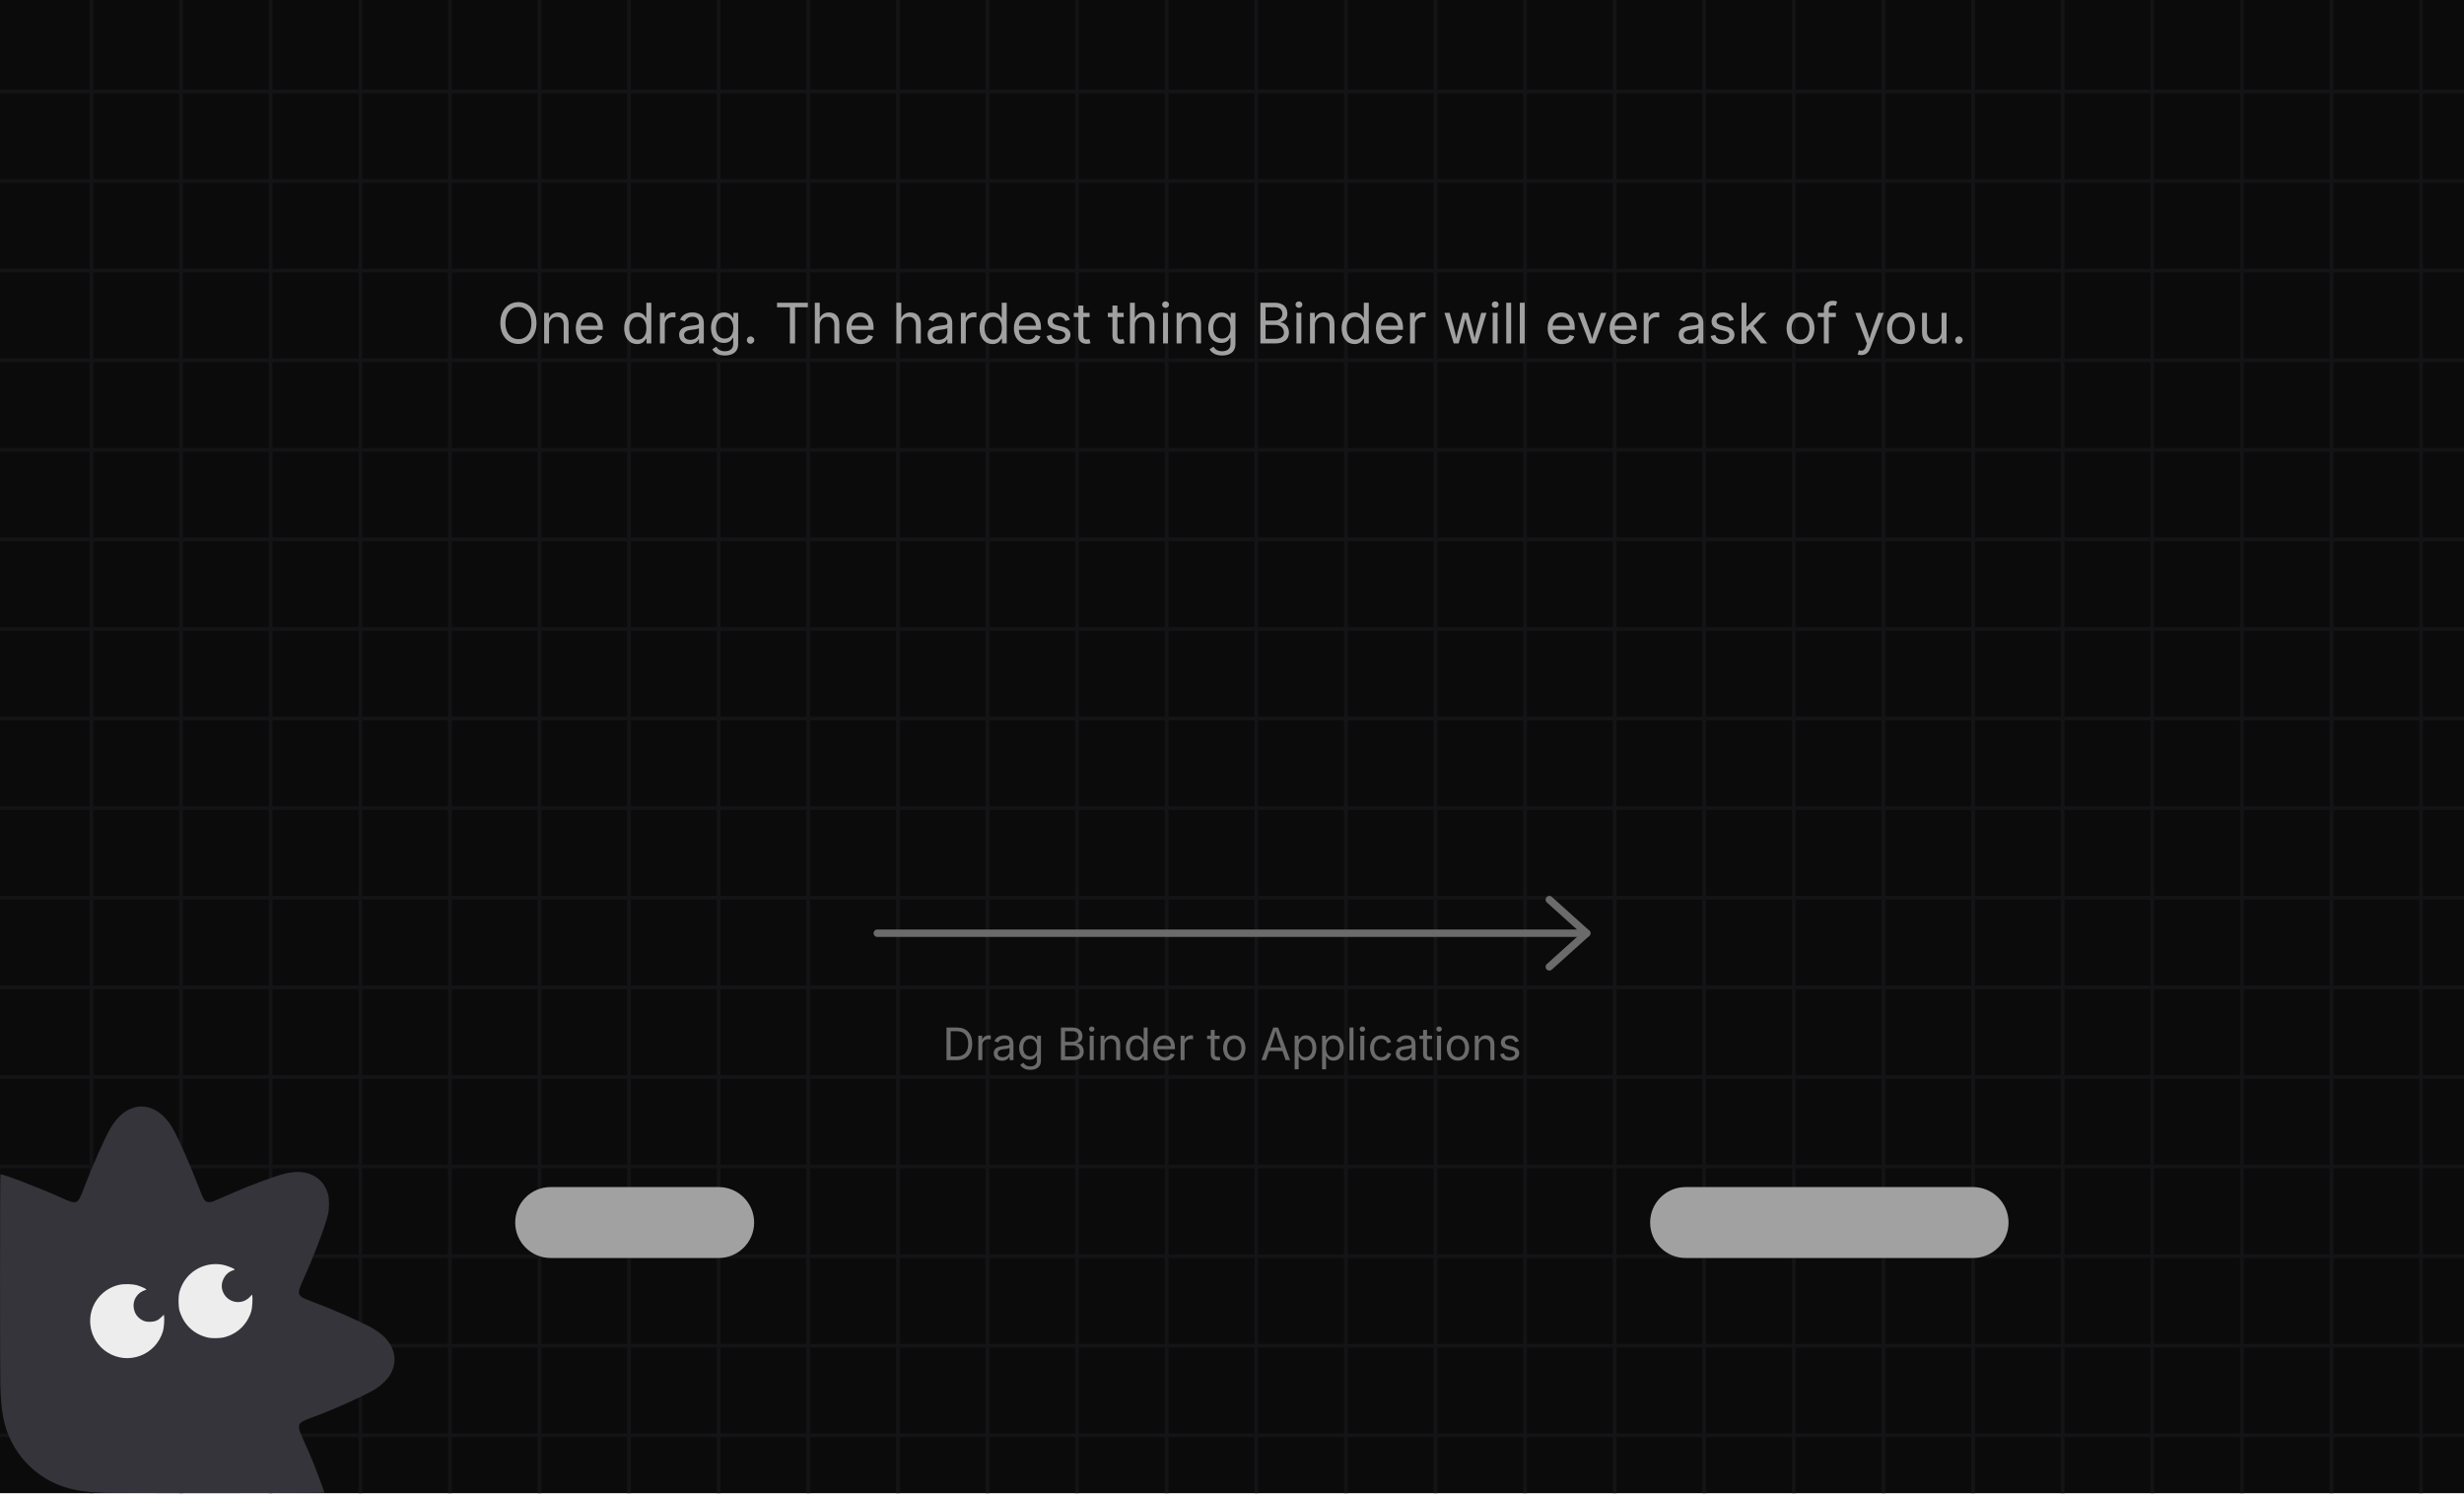
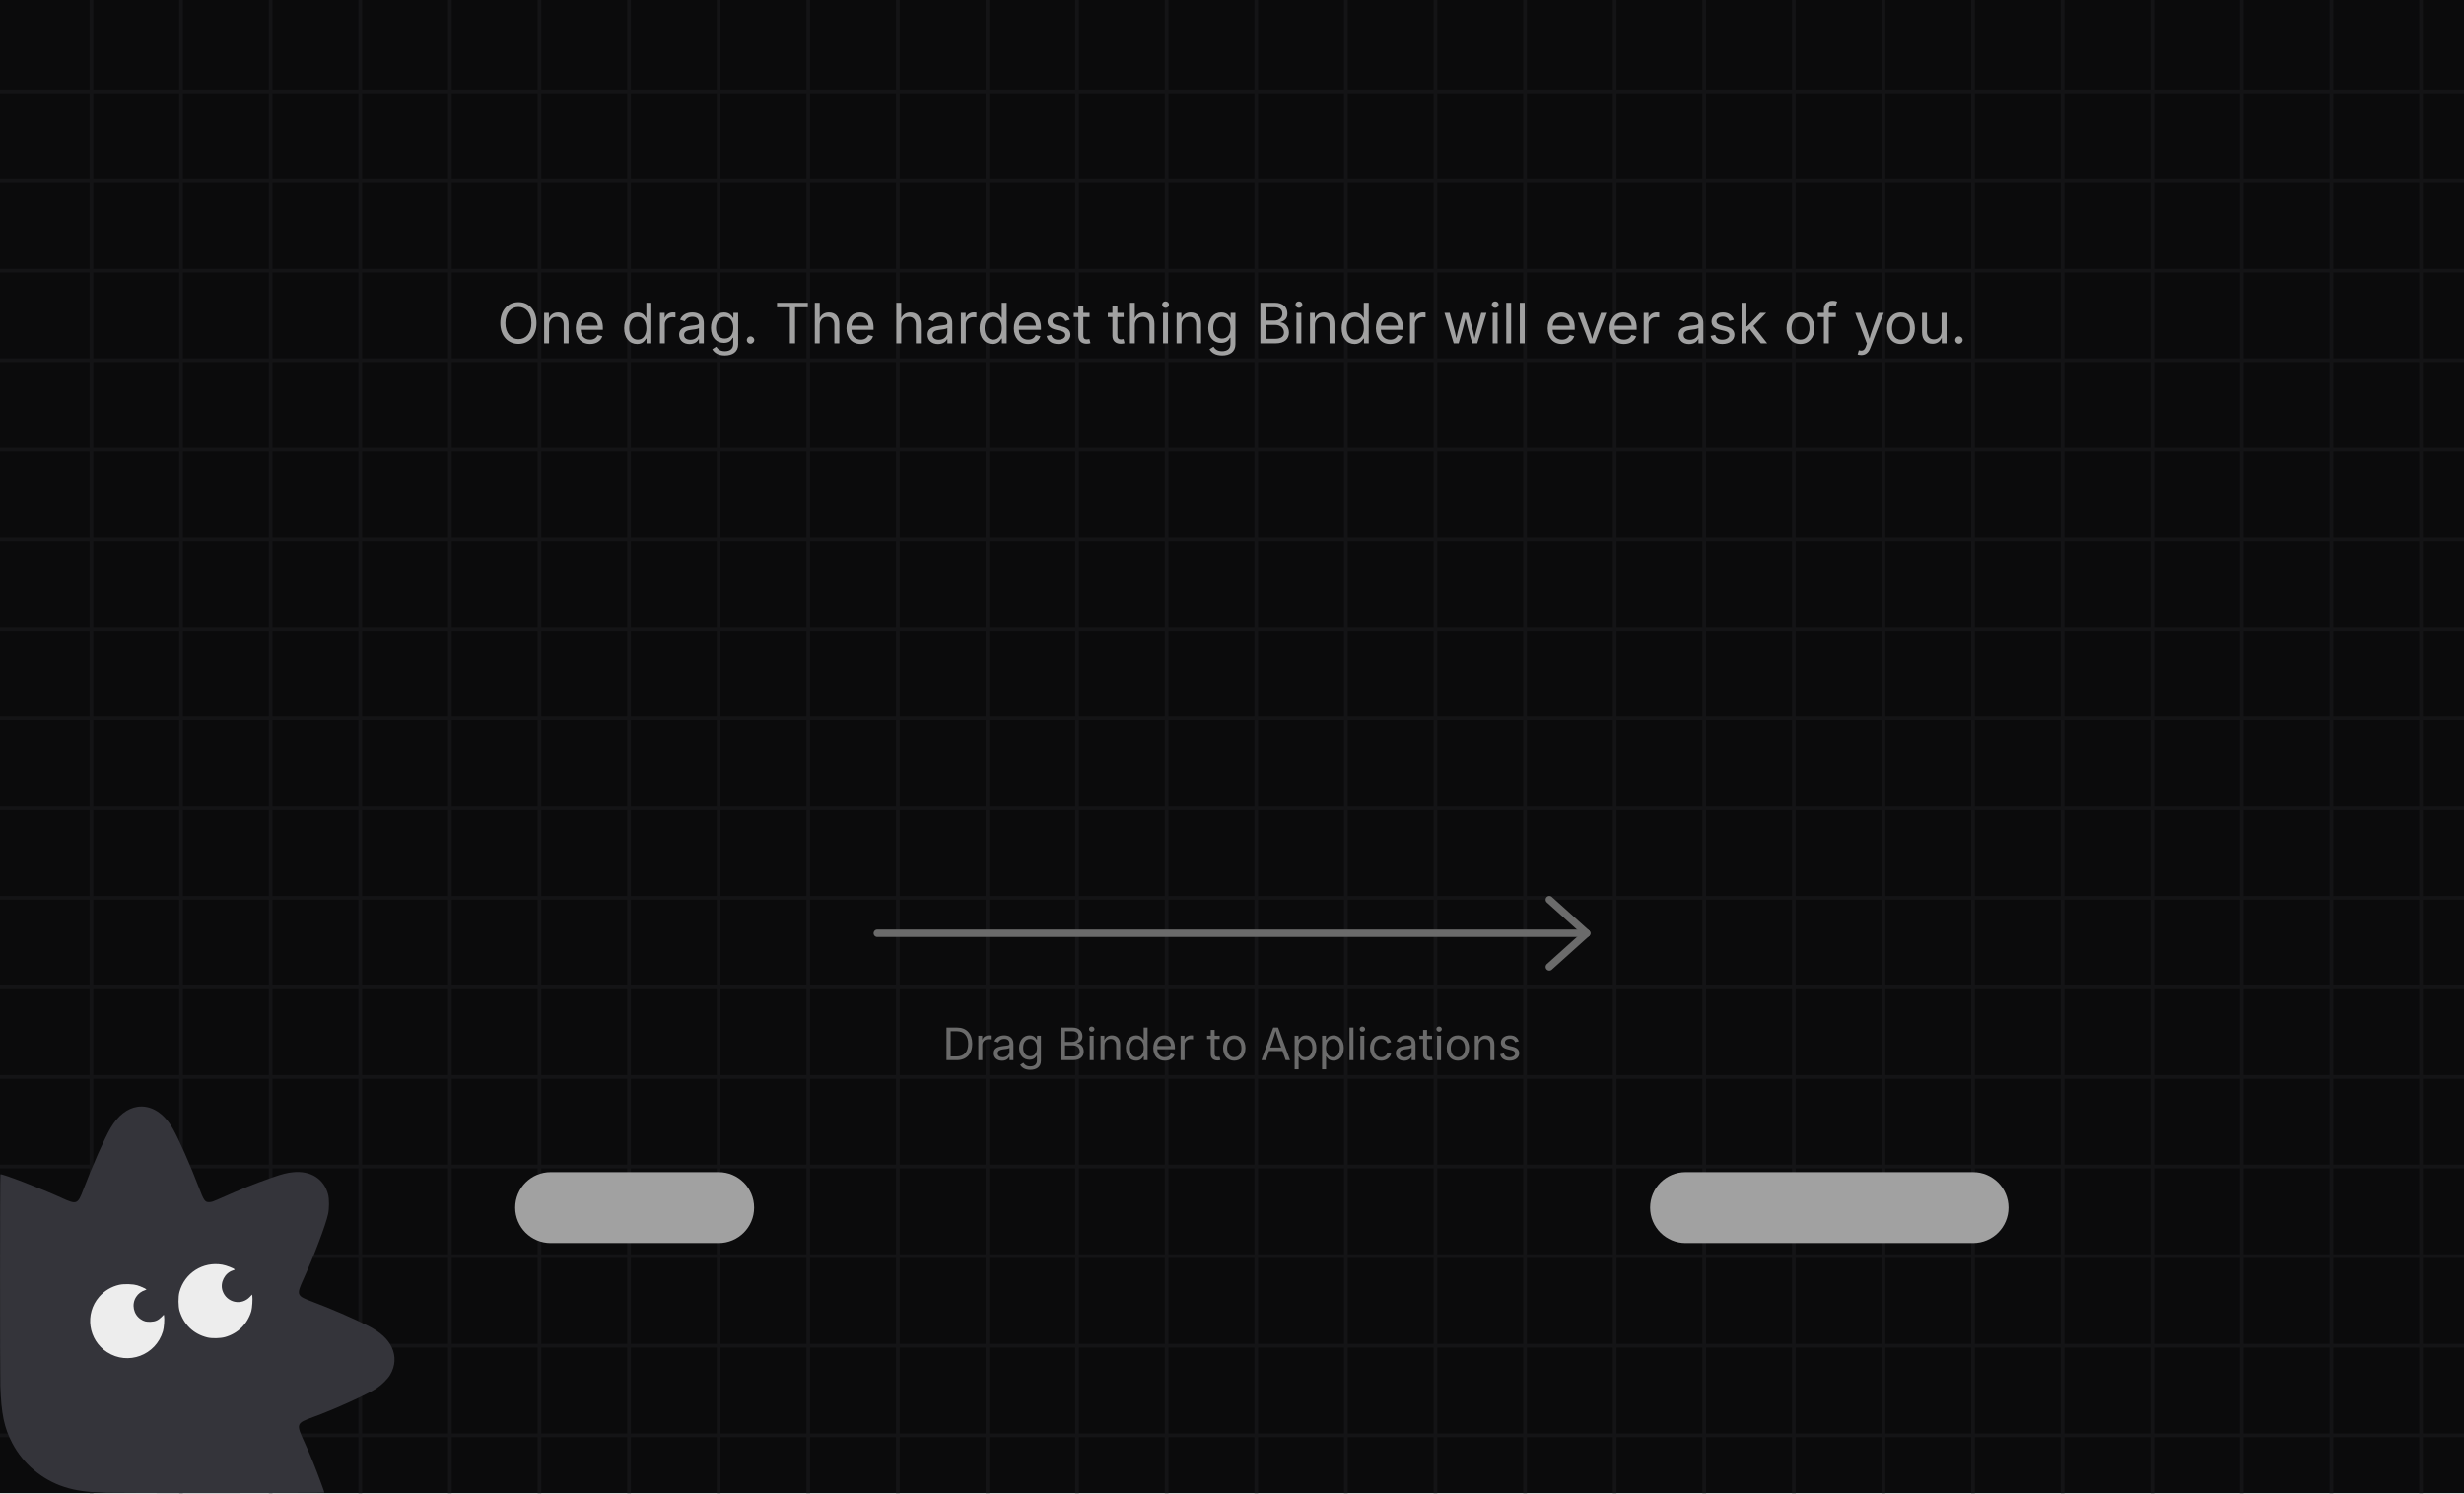
<svg xmlns="http://www.w3.org/2000/svg" width="660" height="400" viewBox="0 0 660 400">
  <rect width="660" height="400" fill="#0B0B0C" />
  <g stroke="#141416" stroke-width="1">
    <line x1="24.5" y1="0" x2="24.5" y2="400" />
    <line x1="48.5" y1="0" x2="48.5" y2="400" />
    <line x1="72.5" y1="0" x2="72.5" y2="400" />
    <line x1="96.5" y1="0" x2="96.5" y2="400" />
    <line x1="120.5" y1="0" x2="120.5" y2="400" />
    <line x1="144.5" y1="0" x2="144.5" y2="400" />
    <line x1="168.5" y1="0" x2="168.5" y2="400" />
    <line x1="192.5" y1="0" x2="192.5" y2="400" />
    <line x1="216.5" y1="0" x2="216.5" y2="400" />
    <line x1="240.5" y1="0" x2="240.5" y2="400" />
    <line x1="264.5" y1="0" x2="264.5" y2="400" />
    <line x1="288.5" y1="0" x2="288.5" y2="400" />
    <line x1="312.5" y1="0" x2="312.5" y2="400" />
    <line x1="336.5" y1="0" x2="336.5" y2="400" />
    <line x1="360.5" y1="0" x2="360.5" y2="400" />
    <line x1="384.5" y1="0" x2="384.5" y2="400" />
    <line x1="408.5" y1="0" x2="408.5" y2="400" />
    <line x1="432.5" y1="0" x2="432.5" y2="400" />
    <line x1="456.5" y1="0" x2="456.5" y2="400" />
    <line x1="480.5" y1="0" x2="480.5" y2="400" />
    <line x1="504.5" y1="0" x2="504.5" y2="400" />
    <line x1="528.5" y1="0" x2="528.5" y2="400" />
    <line x1="552.5" y1="0" x2="552.5" y2="400" />
    <line x1="576.5" y1="0" x2="576.5" y2="400" />
    <line x1="600.5" y1="0" x2="600.5" y2="400" />
    <line x1="624.5" y1="0" x2="624.5" y2="400" />
    <line x1="648.5" y1="0" x2="648.5" y2="400" />
    <line x1="0" y1="24.5" x2="660" y2="24.5" />
    <line x1="0" y1="48.5" x2="660" y2="48.5" />
    <line x1="0" y1="72.5" x2="660" y2="72.5" />
    <line x1="0" y1="96.5" x2="660" y2="96.5" />
    <line x1="0" y1="120.5" x2="660" y2="120.5" />
    <line x1="0" y1="144.5" x2="660" y2="144.5" />
    <line x1="0" y1="168.5" x2="660" y2="168.5" />
    <line x1="0" y1="192.5" x2="660" y2="192.5" />
    <line x1="0" y1="216.5" x2="660" y2="216.5" />
    <line x1="0" y1="240.5" x2="660" y2="240.5" />
    <line x1="0" y1="264.5" x2="660" y2="264.5" />
    <line x1="0" y1="288.5" x2="660" y2="288.5" />
    <line x1="0" y1="312.5" x2="660" y2="312.5" />
    <line x1="0" y1="336.5" x2="660" y2="336.5" />
    <line x1="0" y1="360.5" x2="660" y2="360.5" />
    <line x1="0" y1="384.5" x2="660" y2="384.5" />
  </g>
  <g transform="translate(-42.682 242.297) scale(0.10019)">
    <circle cx="761" cy="1124" r="112" fill="#EDEDED" />
    <circle cx="1005" cy="1057" r="106" fill="#EDEDED" />
    <g transform="translate(0 2000) scale(0.1 -0.1)" fill="#34343A">
      <path d="M7934 14590 c-271 -40 -524 -239 -714 -560 -160 -270 -501 -1042 -732 -1655 -148 -392 -179 -405 -567 -226 -532 245 -1621 664 -1650 635 -11 -11 -13 -5298 -2 -5654 24 -746 102 -1121 321 -1537 288 -548 797 -977 1385 -1166 314 -101 594 -140 1135 -158 366 -12 5804 -9 5816 4 8 8 8 10 -68 217 -160 440 -302 790 -468 1155 -215 471 -210 485 241 649 547 198 1455 609 1694 767 142 94 300 251 367 365 138 235 153 493 43 730 -103 224 -308 412 -623 573 -385 195 -1025 473 -1498 649 -428 160 -434 177 -242 602 288 635 595 1447 660 1745 32 147 32 404 -1 525 -112 415 -466 638 -937 591 -156 -15 -292 -50 -539 -136 -530 -186 -801 -295 -1495 -602 -103 -46 -138 -57 -196 -61 -123 -8 -150 30 -294 408 -202 535 -528 1273 -685 1550 -241 426 -590 643 -951 590z m2269 -4221 c106 -18 313 -98 331 -128 4 -5 -17 -17 -46 -25 -218 -66 -352 -328 -278 -545 107 -319 506 -406 733 -161 l56 60 7 -36 c13 -73 -3 -324 -26 -404 -102 -346 -361 -602 -705 -697 -130 -36 -353 -40 -475 -9 -367 92 -625 340 -738 706 -37 121 -39 380 -4 510 136 506 627 819 1145 729z m-2269 -553 c80 -24 218 -85 239 -106 5 -4 -8 -13 -30 -20 -105 -34 -188 -96 -243 -182 -128 -197 -73 -467 121 -597 86 -58 150 -74 269 -69 123 5 199 39 289 129 l60 61 7 -37 c15 -81 -2 -315 -30 -408 -192 -642 -935 -919 -1494 -557 -504 326 -604 1025 -212 1479 141 163 331 277 538 322 133 29 364 22 486 -15z" />
    </g>
  </g>
  <g fill="none" stroke="#6B6B6B" stroke-width="2" stroke-linecap="round" stroke-linejoin="round">
    <line x1="235" y1="250" x2="425" y2="250" />
    <polyline points="415,241 425,250 415,259" />
  </g>
  <text x="330" y="284" text-anchor="middle" font-family="Inter, -apple-system, Helvetica Neue, sans-serif" font-size="12" fill="#6B6B6B">Drag Binder to Applications</text>
  <text x="330" y="92" text-anchor="middle" font-family="Inter, -apple-system, Helvetica Neue, sans-serif" font-size="15" fill="#A1A1A1">One drag. The hardest thing Binder will ever ask of you.</text>
  <g fill="#A1A1A1">
-     <rect x="138" y="318" width="64" height="19" rx="9.5" />
-     <rect x="442" y="318" width="96" height="19" rx="9.5" />
+     <rect x="138" y="314" width="64" height="19" rx="9.5" />
+     <rect x="442" y="314" width="96" height="19" rx="9.5" />
  </g>
</svg>
